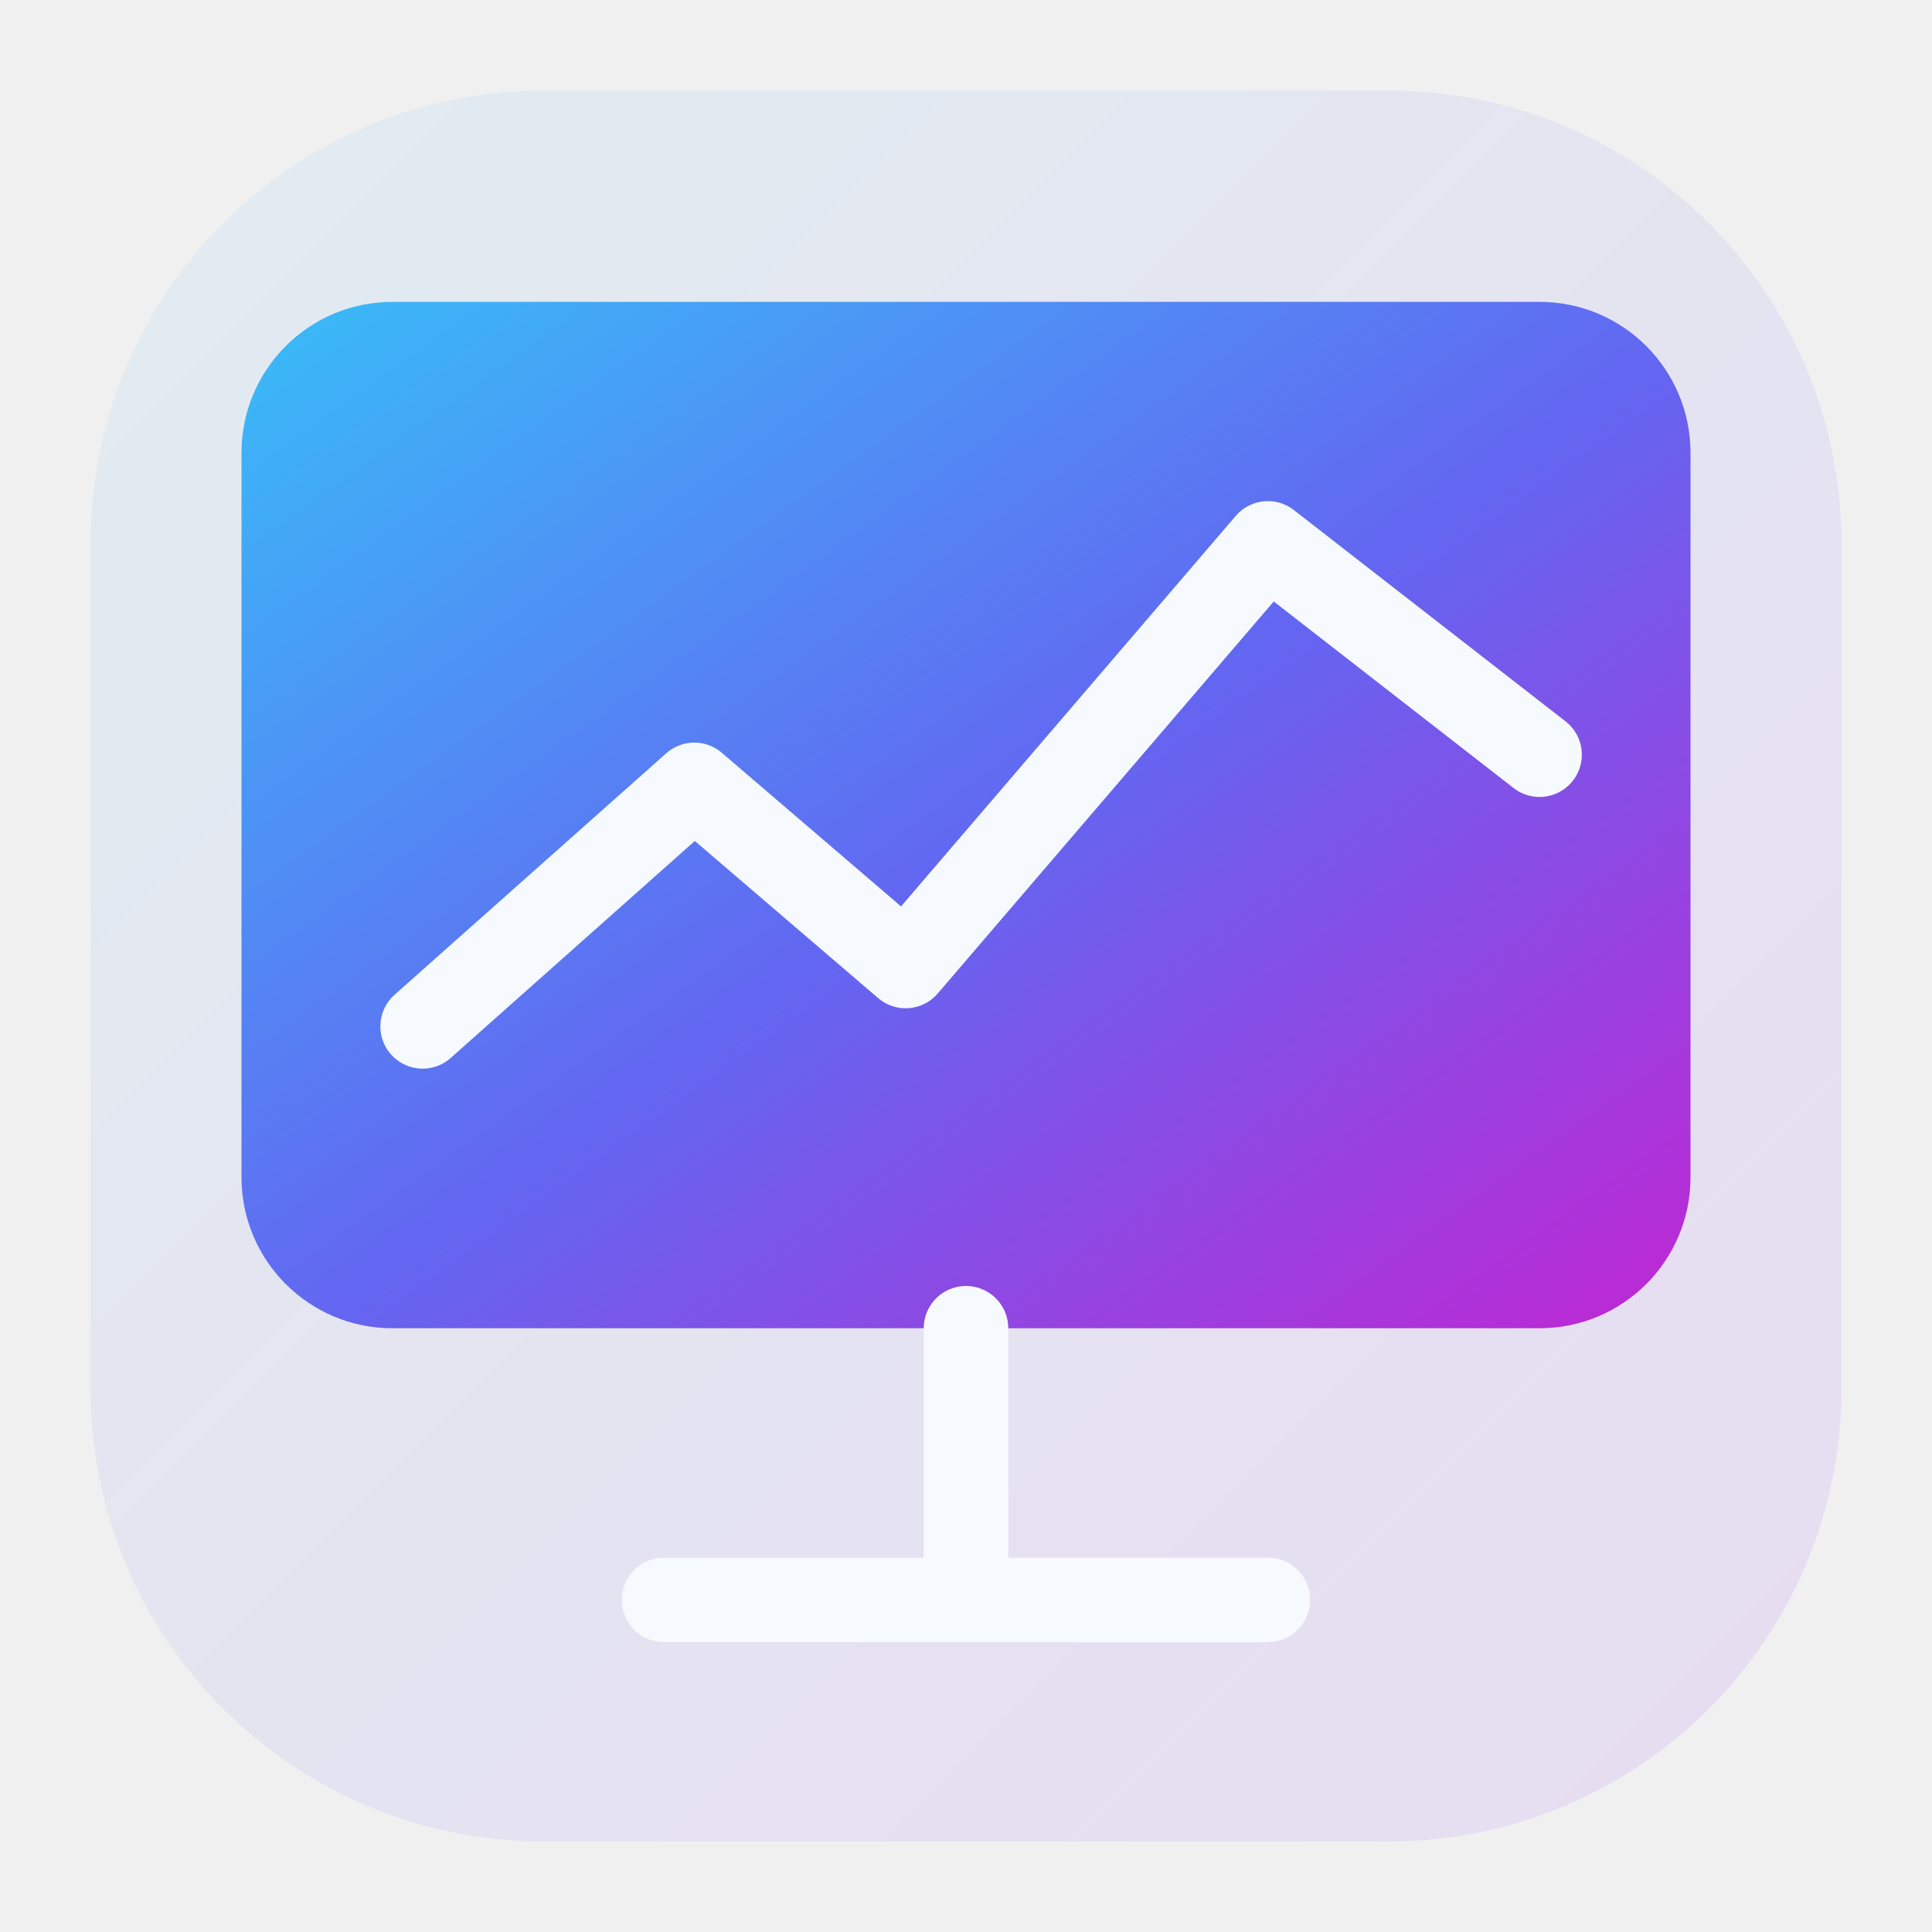
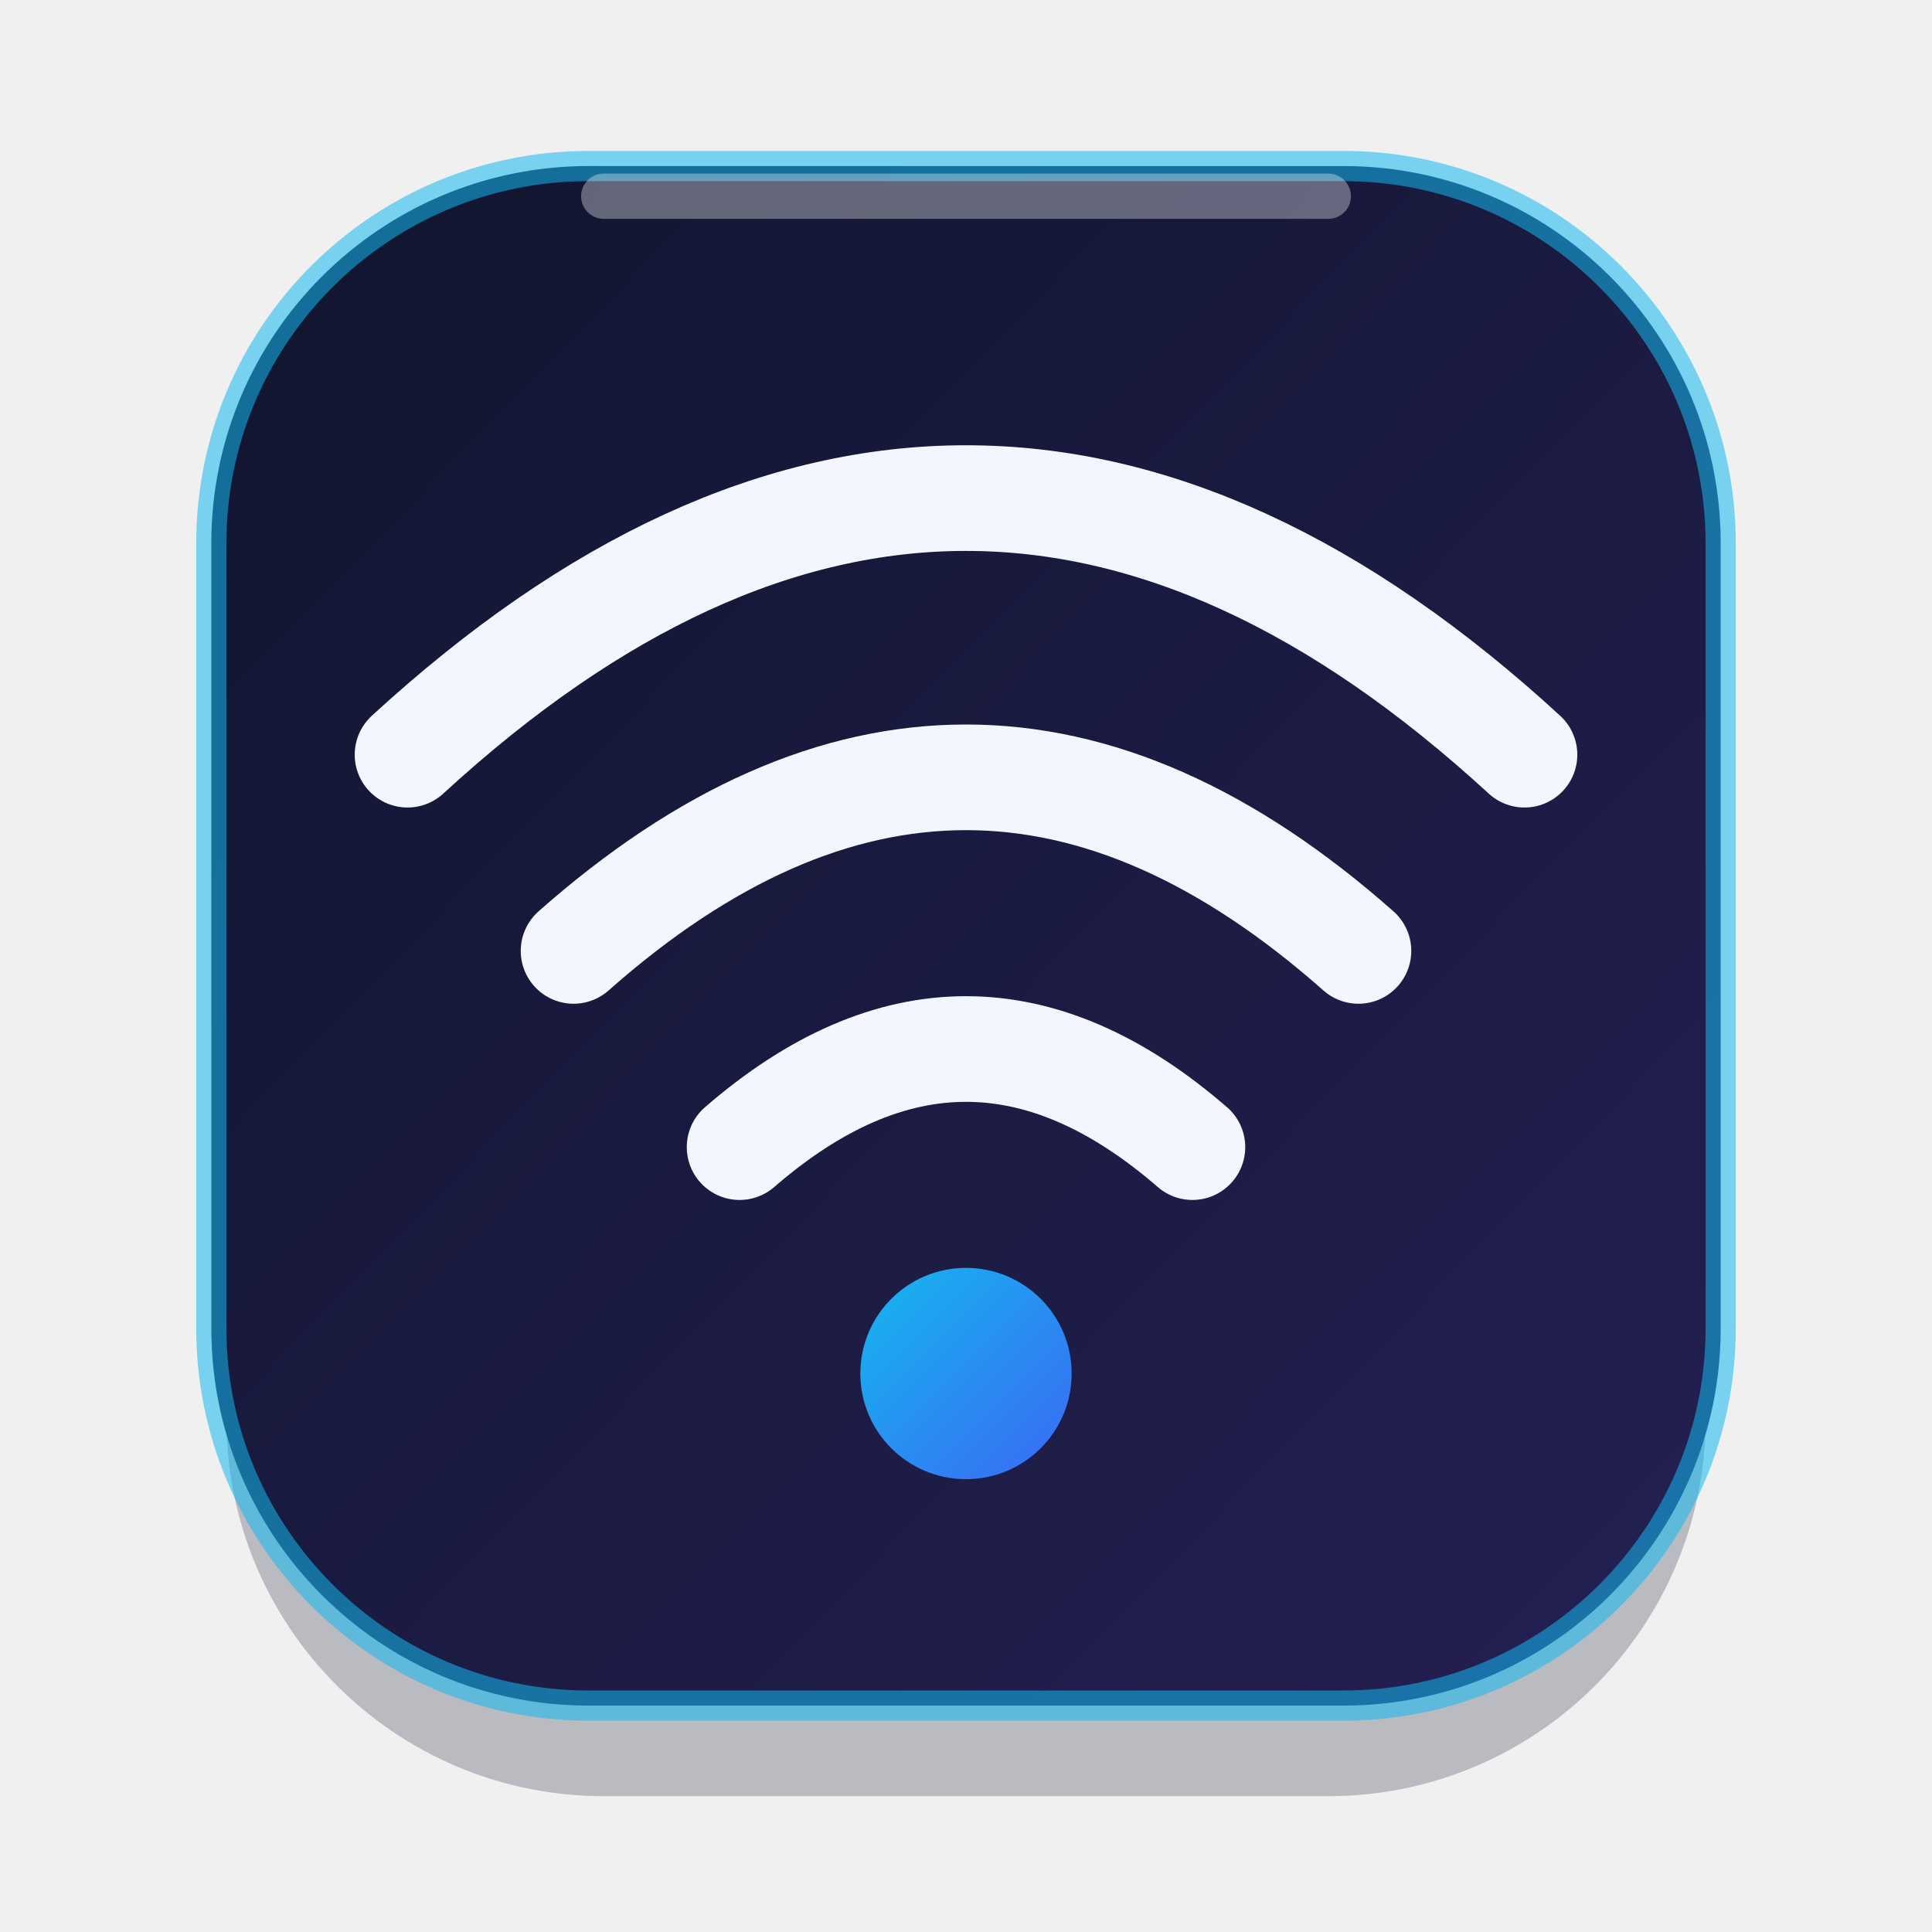
- <svg xmlns="http://www.w3.org/2000/svg" width="64" height="64" viewBox="0 0 64 64" role="img" aria-label="Network Manager">
+ <svg xmlns="http://www.w3.org/2000/svg" width="128" height="128" viewBox="0 0 128 128" role="img" aria-labelledby="title desc">
  <defs>
-     <linearGradient id="g" x1="0" y1="0" x2="1" y2="1">
-       <stop stop-color="#38BDF8" />
-       <stop offset=".52" stop-color="#6366F1" />
-       <stop offset="1" stop-color="#C026D3" />
+     <linearGradient id="tile" x1="0" y1="0" x2="1" y2="1">
+       <stop stop-color="#10152e" />
+       <stop offset="1" stop-color="#242054" />
    </linearGradient>
-     <linearGradient id="bg" x1="0" y1="0" x2="1" y2="1">
-       <stop stop-color="#7DD3FC" />
-       <stop offset="1" stop-color="#A855F7" />
+     <linearGradient id="accent" x1="0" y1="0" x2="1" y2="1">
+       <stop stop-color="#14b8ee" />
+       <stop offset="1" stop-color="#3b68f4" />
    </linearGradient>
-     <filter id="shadow" x="-30%" y="-30%" width="160%" height="160%">
-       <feGaussianBlur stdDeviation="1.2" />
-     </filter>
+     <linearGradient id="accent2" x1="0" y1="0" x2="1" y2="1">
+       <stop stop-color="#3b68f4" />
+       <stop offset="1" stop-color="#14b8ee" />
+     </linearGradient>
  </defs>
-   <rect x="3" y="3" width="58" height="58" rx="15" fill="url(#bg)" opacity=".13" />
-   <g>
-     <rect x="8" y="10" width="48" height="34" rx="5" fill="url(#g)" />
-     <path d="M32 44 V52 M22 53 H42 M14 34 L23 26 L30 32 L42 18 L51 25" fill="none" stroke="#F6FAFF" stroke-width="2.8" stroke-linecap="round" stroke-linejoin="round" />
-   </g>
+   <rect x="15" y="13" width="98" height="102" rx="25" fill="#071025" opacity=".24" transform="translate(0 4)" />
+   <rect x="14" y="11" width="100" height="102" rx="25" fill="url(#tile)" stroke="#14b8ee" stroke-opacity=".55" stroke-width="2" />
+   <path d="M40 13h48" stroke="#ffffff" stroke-opacity=".34" stroke-width="3" stroke-linecap="round" />
+   <path d="M27 50q37-34 74 0M38 63q26-23 52 0M49 76q15-13 30 0" fill="none" stroke="#f4f6ff" stroke-width="7" stroke-linecap="round" stroke-linejoin="round" />
+   <circle cx="64" cy="91" r="7" fill="url(#accent)" />
</svg>
